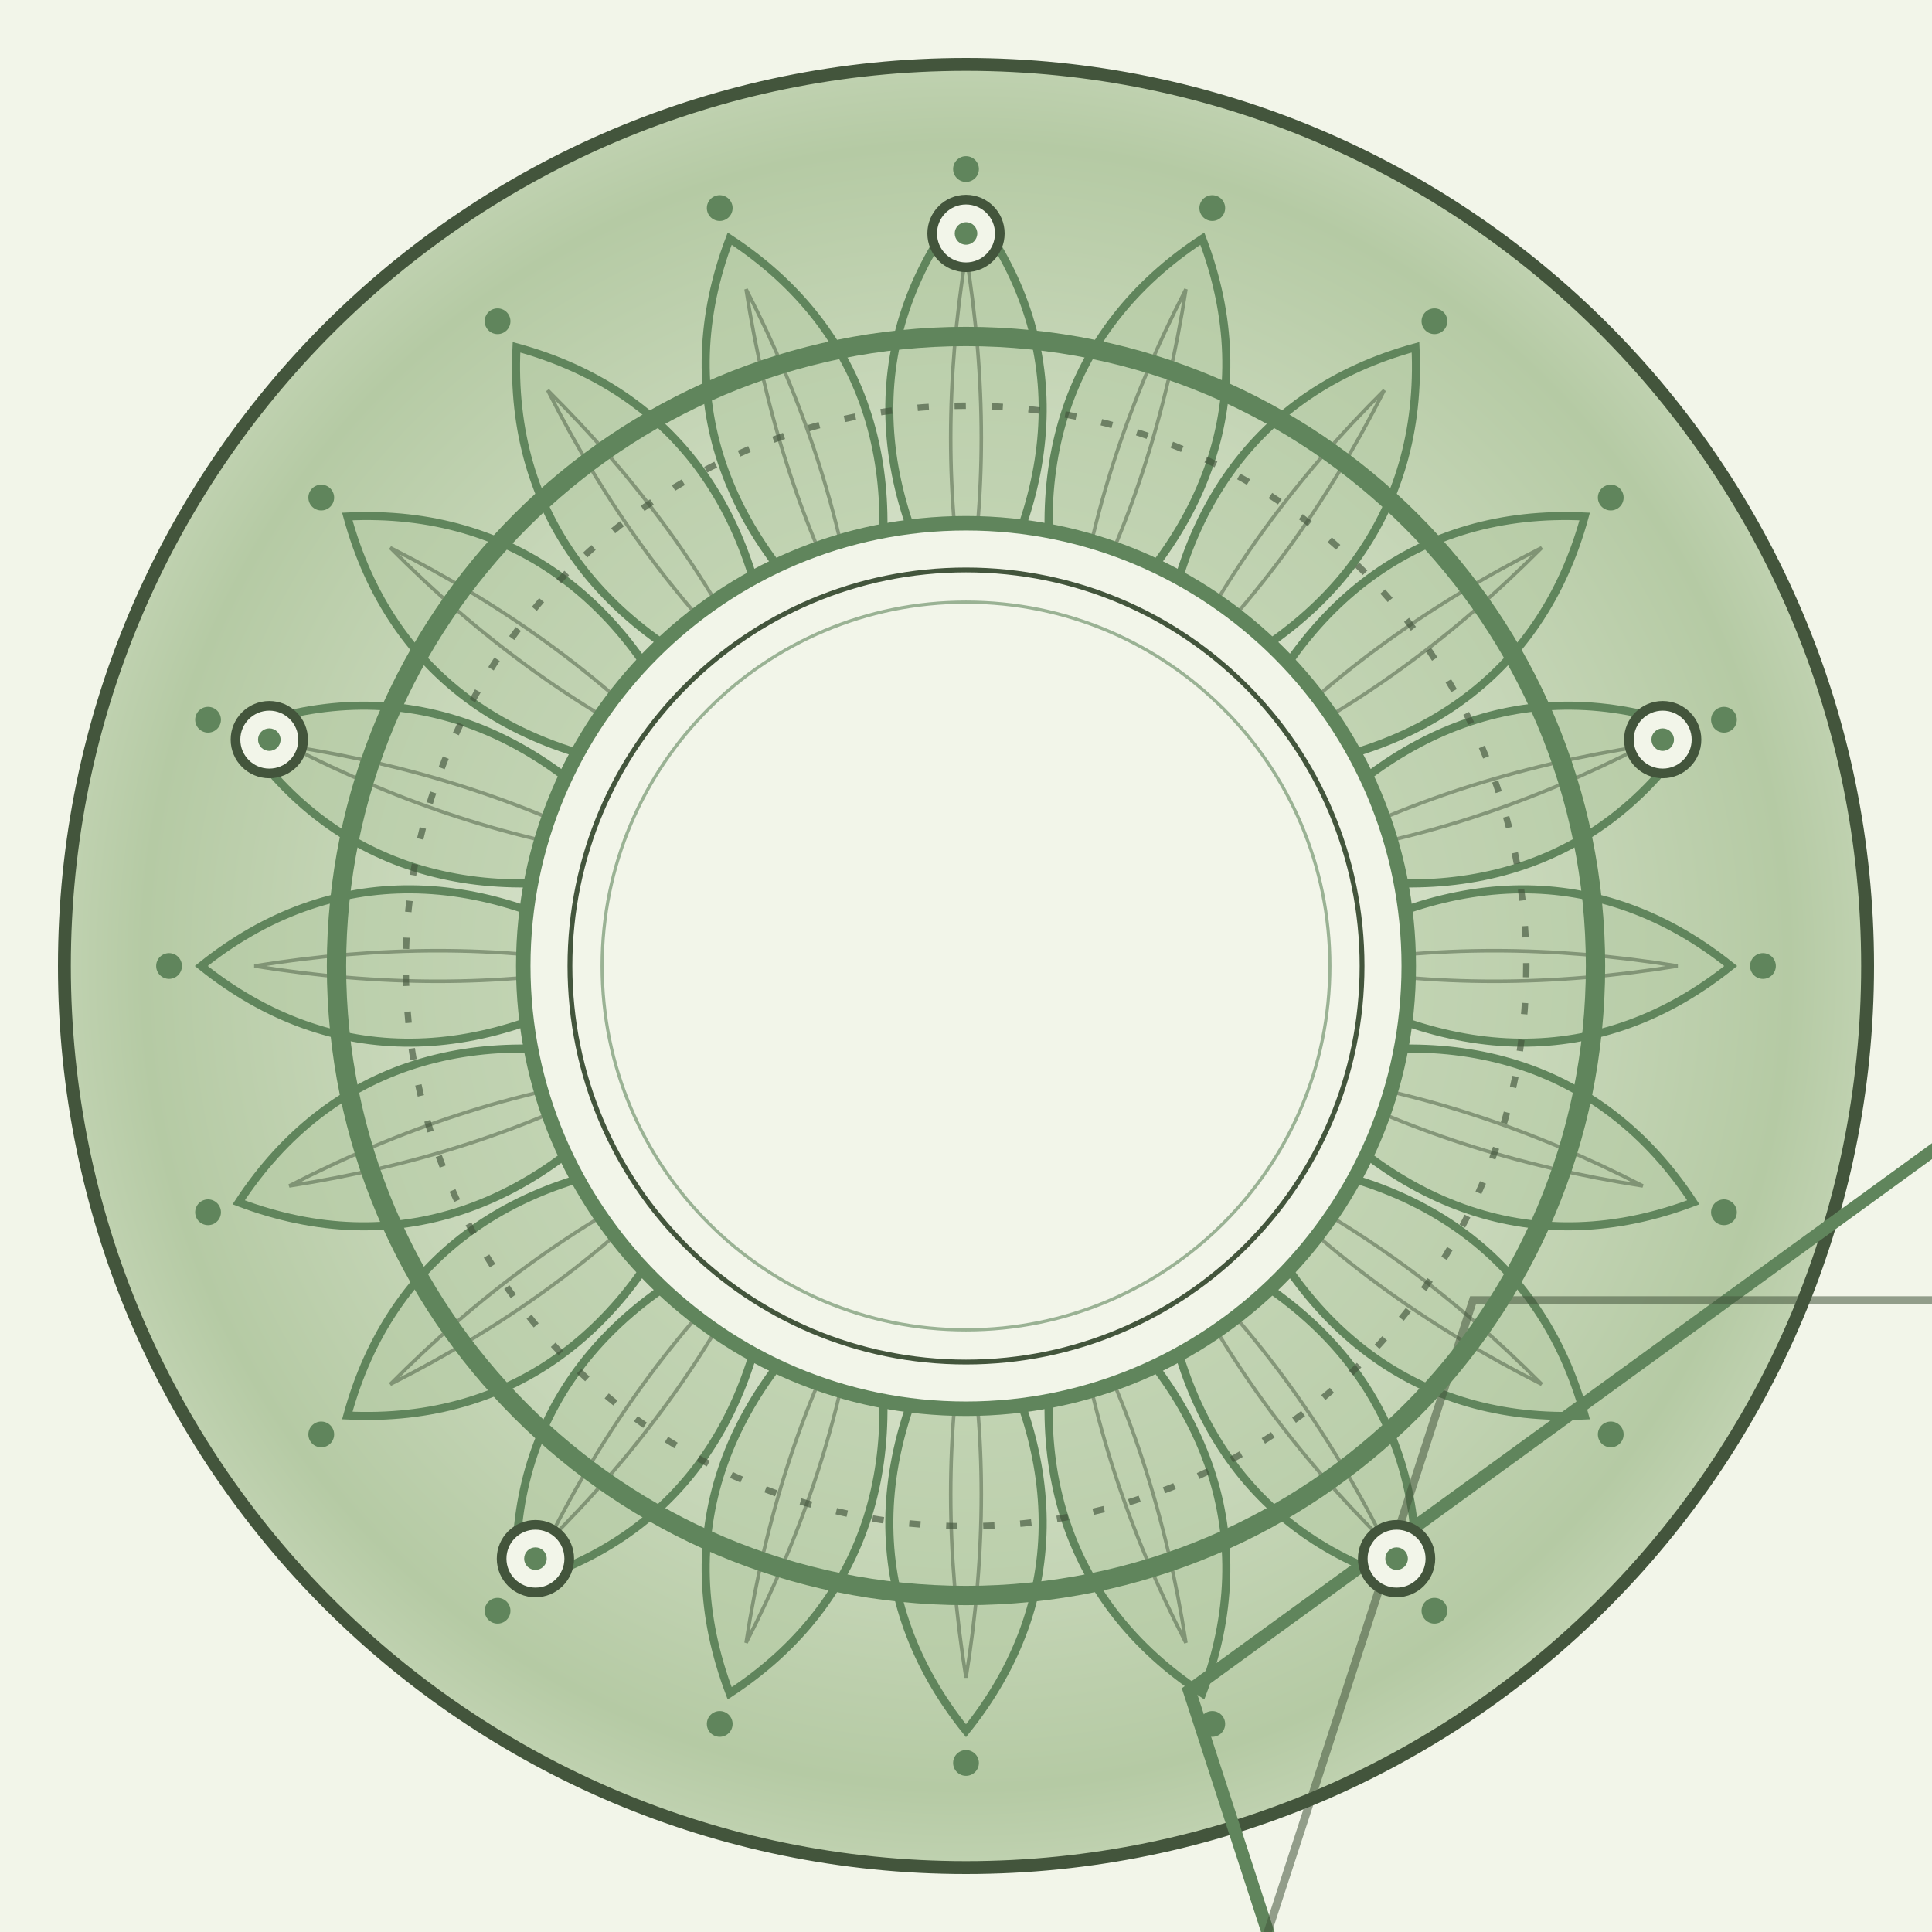
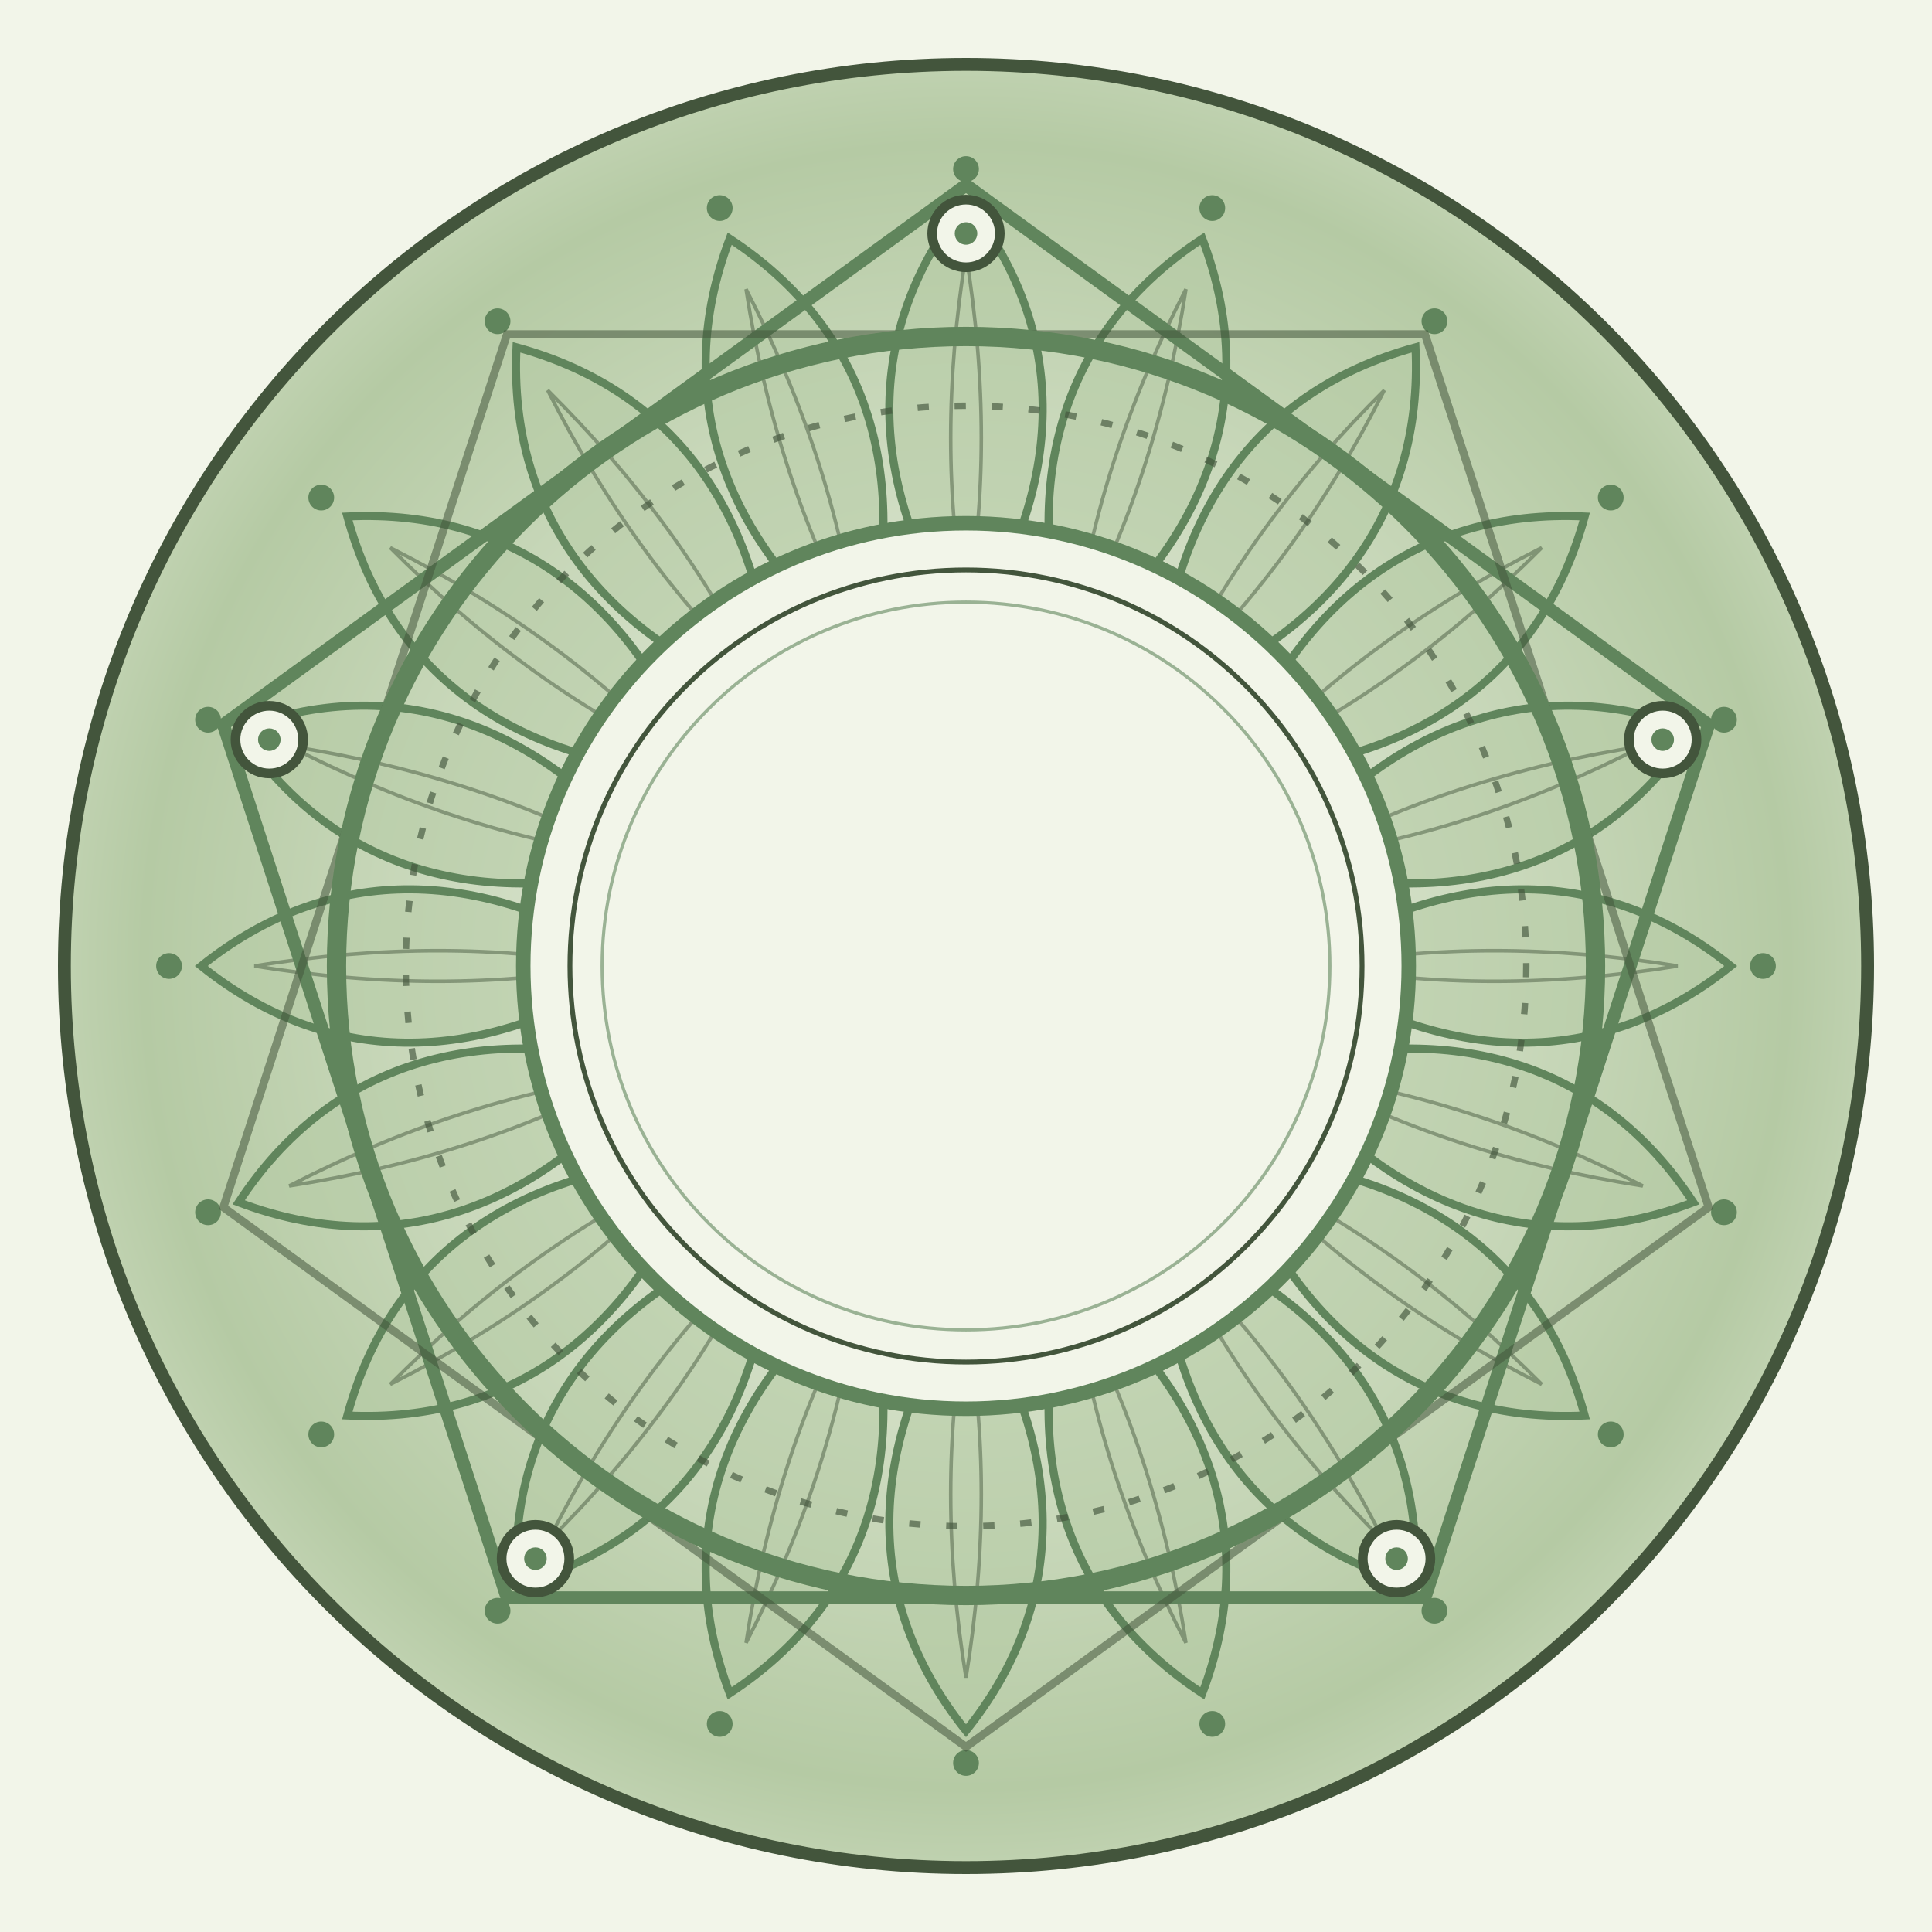
<svg xmlns="http://www.w3.org/2000/svg" viewBox="0 0 1200 1200" role="img" aria-label="Dao Elements mandala">
  <defs>
    <radialGradient id="paper" cx="50%" cy="50%" r="70%">
      <stop offset="0%" stop-color="#f2f5e9" />
      <stop offset="65%" stop-color="#b5caa4" />
      <stop offset="100%" stop-color="#f2f5e9" />
    </radialGradient>
  </defs>
  <rect width="1200" height="1200" fill="#f2f5e9" />
  <circle cx="600" cy="600" r="560" fill="url(#paper)" stroke="#43553c" stroke-width="8" />
  <g transform="translate(0,0)">
    <g transform="rotate(0 600 600)">
      <path d="M600 125 C665 206 662 302 600 396 C538 302 535 206 600 125Z" fill="#b5caa4" fill-opacity=".55" stroke="#60855c" stroke-width="5" />
      <path d="M600 158 Q619 275 600 380 Q581 275 600 158Z" fill="none" stroke="#43553c" stroke-width="2.2" opacity=".48" />
      <circle cx="600" cy="105" r="8" fill="#60855c" />
    </g>
    <g transform="rotate(18 600 600)">
      <path d="M600 125 C665 206 662 302 600 396 C538 302 535 206 600 125Z" fill="#b5caa4" fill-opacity=".55" stroke="#60855c" stroke-width="5" />
      <path d="M600 158 Q619 275 600 380 Q581 275 600 158Z" fill="none" stroke="#43553c" stroke-width="2.2" opacity=".48" />
      <circle cx="600" cy="105" r="8" fill="#60855c" />
    </g>
    <g transform="rotate(36 600 600)">
      <path d="M600 125 C665 206 662 302 600 396 C538 302 535 206 600 125Z" fill="#b5caa4" fill-opacity=".55" stroke="#60855c" stroke-width="5" />
      <path d="M600 158 Q619 275 600 380 Q581 275 600 158Z" fill="none" stroke="#43553c" stroke-width="2.2" opacity=".48" />
      <circle cx="600" cy="105" r="8" fill="#60855c" />
    </g>
    <g transform="rotate(54 600 600)">
      <path d="M600 125 C665 206 662 302 600 396 C538 302 535 206 600 125Z" fill="#b5caa4" fill-opacity=".55" stroke="#60855c" stroke-width="5" />
      <path d="M600 158 Q619 275 600 380 Q581 275 600 158Z" fill="none" stroke="#43553c" stroke-width="2.2" opacity=".48" />
      <circle cx="600" cy="105" r="8" fill="#60855c" />
    </g>
    <g transform="rotate(72 600 600)">
      <path d="M600 125 C665 206 662 302 600 396 C538 302 535 206 600 125Z" fill="#b5caa4" fill-opacity=".55" stroke="#60855c" stroke-width="5" />
      <path d="M600 158 Q619 275 600 380 Q581 275 600 158Z" fill="none" stroke="#43553c" stroke-width="2.2" opacity=".48" />
      <circle cx="600" cy="105" r="8" fill="#60855c" />
    </g>
    <g transform="rotate(90 600 600)">
      <path d="M600 125 C665 206 662 302 600 396 C538 302 535 206 600 125Z" fill="#b5caa4" fill-opacity=".55" stroke="#60855c" stroke-width="5" />
      <path d="M600 158 Q619 275 600 380 Q581 275 600 158Z" fill="none" stroke="#43553c" stroke-width="2.2" opacity=".48" />
      <circle cx="600" cy="105" r="8" fill="#60855c" />
    </g>
    <g transform="rotate(108 600 600)">
      <path d="M600 125 C665 206 662 302 600 396 C538 302 535 206 600 125Z" fill="#b5caa4" fill-opacity=".55" stroke="#60855c" stroke-width="5" />
      <path d="M600 158 Q619 275 600 380 Q581 275 600 158Z" fill="none" stroke="#43553c" stroke-width="2.2" opacity=".48" />
      <circle cx="600" cy="105" r="8" fill="#60855c" />
    </g>
    <g transform="rotate(126 600 600)">
      <path d="M600 125 C665 206 662 302 600 396 C538 302 535 206 600 125Z" fill="#b5caa4" fill-opacity=".55" stroke="#60855c" stroke-width="5" />
      <path d="M600 158 Q619 275 600 380 Q581 275 600 158Z" fill="none" stroke="#43553c" stroke-width="2.2" opacity=".48" />
      <circle cx="600" cy="105" r="8" fill="#60855c" />
    </g>
    <g transform="rotate(144 600 600)">
      <path d="M600 125 C665 206 662 302 600 396 C538 302 535 206 600 125Z" fill="#b5caa4" fill-opacity=".55" stroke="#60855c" stroke-width="5" />
      <path d="M600 158 Q619 275 600 380 Q581 275 600 158Z" fill="none" stroke="#43553c" stroke-width="2.2" opacity=".48" />
      <circle cx="600" cy="105" r="8" fill="#60855c" />
    </g>
    <g transform="rotate(162 600 600)">
      <path d="M600 125 C665 206 662 302 600 396 C538 302 535 206 600 125Z" fill="#b5caa4" fill-opacity=".55" stroke="#60855c" stroke-width="5" />
      <path d="M600 158 Q619 275 600 380 Q581 275 600 158Z" fill="none" stroke="#43553c" stroke-width="2.2" opacity=".48" />
      <circle cx="600" cy="105" r="8" fill="#60855c" />
    </g>
    <g transform="rotate(180 600 600)">
      <path d="M600 125 C665 206 662 302 600 396 C538 302 535 206 600 125Z" fill="#b5caa4" fill-opacity=".55" stroke="#60855c" stroke-width="5" />
      <path d="M600 158 Q619 275 600 380 Q581 275 600 158Z" fill="none" stroke="#43553c" stroke-width="2.2" opacity=".48" />
      <circle cx="600" cy="105" r="8" fill="#60855c" />
    </g>
    <g transform="rotate(198 600 600)">
      <path d="M600 125 C665 206 662 302 600 396 C538 302 535 206 600 125Z" fill="#b5caa4" fill-opacity=".55" stroke="#60855c" stroke-width="5" />
      <path d="M600 158 Q619 275 600 380 Q581 275 600 158Z" fill="none" stroke="#43553c" stroke-width="2.2" opacity=".48" />
      <circle cx="600" cy="105" r="8" fill="#60855c" />
    </g>
    <g transform="rotate(216 600 600)">
      <path d="M600 125 C665 206 662 302 600 396 C538 302 535 206 600 125Z" fill="#b5caa4" fill-opacity=".55" stroke="#60855c" stroke-width="5" />
      <path d="M600 158 Q619 275 600 380 Q581 275 600 158Z" fill="none" stroke="#43553c" stroke-width="2.2" opacity=".48" />
      <circle cx="600" cy="105" r="8" fill="#60855c" />
    </g>
    <g transform="rotate(234 600 600)">
      <path d="M600 125 C665 206 662 302 600 396 C538 302 535 206 600 125Z" fill="#b5caa4" fill-opacity=".55" stroke="#60855c" stroke-width="5" />
      <path d="M600 158 Q619 275 600 380 Q581 275 600 158Z" fill="none" stroke="#43553c" stroke-width="2.2" opacity=".48" />
      <circle cx="600" cy="105" r="8" fill="#60855c" />
    </g>
    <g transform="rotate(252 600 600)">
      <path d="M600 125 C665 206 662 302 600 396 C538 302 535 206 600 125Z" fill="#b5caa4" fill-opacity=".55" stroke="#60855c" stroke-width="5" />
      <path d="M600 158 Q619 275 600 380 Q581 275 600 158Z" fill="none" stroke="#43553c" stroke-width="2.2" opacity=".48" />
      <circle cx="600" cy="105" r="8" fill="#60855c" />
    </g>
    <g transform="rotate(270 600 600)">
      <path d="M600 125 C665 206 662 302 600 396 C538 302 535 206 600 125Z" fill="#b5caa4" fill-opacity=".55" stroke="#60855c" stroke-width="5" />
      <path d="M600 158 Q619 275 600 380 Q581 275 600 158Z" fill="none" stroke="#43553c" stroke-width="2.2" opacity=".48" />
      <circle cx="600" cy="105" r="8" fill="#60855c" />
    </g>
    <g transform="rotate(288 600 600)">
      <path d="M600 125 C665 206 662 302 600 396 C538 302 535 206 600 125Z" fill="#b5caa4" fill-opacity=".55" stroke="#60855c" stroke-width="5" />
      <path d="M600 158 Q619 275 600 380 Q581 275 600 158Z" fill="none" stroke="#43553c" stroke-width="2.2" opacity=".48" />
      <circle cx="600" cy="105" r="8" fill="#60855c" />
    </g>
    <g transform="rotate(306 600 600)">
      <path d="M600 125 C665 206 662 302 600 396 C538 302 535 206 600 125Z" fill="#b5caa4" fill-opacity=".55" stroke="#60855c" stroke-width="5" />
      <path d="M600 158 Q619 275 600 380 Q581 275 600 158Z" fill="none" stroke="#43553c" stroke-width="2.2" opacity=".48" />
      <circle cx="600" cy="105" r="8" fill="#60855c" />
    </g>
    <g transform="rotate(324 600 600)">
      <path d="M600 125 C665 206 662 302 600 396 C538 302 535 206 600 125Z" fill="#b5caa4" fill-opacity=".55" stroke="#60855c" stroke-width="5" />
      <path d="M600 158 Q619 275 600 380 Q581 275 600 158Z" fill="none" stroke="#43553c" stroke-width="2.2" opacity=".48" />
      <circle cx="600" cy="105" r="8" fill="#60855c" />
    </g>
    <g transform="rotate(342 600 600)">
      <path d="M600 125 C665 206 662 302 600 396 C538 302 535 206 600 125Z" fill="#b5caa4" fill-opacity=".55" stroke="#60855c" stroke-width="5" />
      <path d="M600 158 Q619 275 600 380 Q581 275 600 158Z" fill="none" stroke="#43553c" stroke-width="2.2" opacity=".48" />
      <circle cx="600" cy="105" r="8" fill="#60855c" />
    </g>
  </g>
-   <g transform="translate(600 600)">
+   <g>
    <polygon points="600.00,115.00 1061.26,450.13 885.08,992.37 314.92,992.37 138.74,450.13" fill="none" stroke="#60855c" stroke-width="8" />
    <polygon points="600.00,1085.00 138.74,749.87 314.92,207.63 885.08,207.63 1061.26,749.87" fill="none" stroke="#43553c" stroke-width="5" opacity=".55" />
  </g>
  <g>
    <circle cx="600.00" cy="145.00" r="21" fill="#f2f5e9" stroke="#43553c" stroke-width="6" />
    <circle cx="600.00" cy="145.00" r="7" fill="#60855c" />
    <circle cx="1032.73" cy="459.40" r="21" fill="#f2f5e9" stroke="#43553c" stroke-width="6" />
    <circle cx="1032.73" cy="459.40" r="7" fill="#60855c" />
    <circle cx="867.44" cy="968.10" r="21" fill="#f2f5e9" stroke="#43553c" stroke-width="6" />
    <circle cx="867.44" cy="968.10" r="7" fill="#60855c" />
    <circle cx="332.56" cy="968.10" r="21" fill="#f2f5e9" stroke="#43553c" stroke-width="6" />
    <circle cx="332.56" cy="968.10" r="7" fill="#60855c" />
    <circle cx="167.27" cy="459.40" r="21" fill="#f2f5e9" stroke="#43553c" stroke-width="6" />
    <circle cx="167.27" cy="459.40" r="7" fill="#60855c" />
  </g>
  <circle cx="600" cy="600" r="391" fill="none" stroke="#60855c" stroke-width="12" />
  <circle cx="600" cy="600" r="348" fill="none" stroke="#43553c" stroke-opacity=".65" stroke-width="4" stroke-dasharray="7 16" />
  <g>
    <g transform="rotate(0 600 600)">
      <path d="M600 422 Q650 468 600 514 Q550 468 600 422Z" fill="#b5caa4" fill-opacity=".6" stroke="#60855c" stroke-width="4" />
    </g>
    <g transform="rotate(72 600 600)">
      <path d="M600 422 Q650 468 600 514 Q550 468 600 422Z" fill="#b5caa4" fill-opacity=".6" stroke="#60855c" stroke-width="4" />
    </g>
    <g transform="rotate(144 600 600)">
      <path d="M600 422 Q650 468 600 514 Q550 468 600 422Z" fill="#b5caa4" fill-opacity=".6" stroke="#60855c" stroke-width="4" />
    </g>
    <g transform="rotate(216 600 600)">
      <path d="M600 422 Q650 468 600 514 Q550 468 600 422Z" fill="#b5caa4" fill-opacity=".6" stroke="#60855c" stroke-width="4" />
    </g>
    <g transform="rotate(288 600 600)">
      <path d="M600 422 Q650 468 600 514 Q550 468 600 422Z" fill="#b5caa4" fill-opacity=".6" stroke="#60855c" stroke-width="4" />
    </g>
  </g>
  <circle cx="600" cy="600" r="275" fill="#f2f5e9" stroke="#60855c" stroke-width="9" />
  <circle cx="600" cy="600" r="246" fill="none" stroke="#43553c" stroke-width="3" />
  <circle cx="600" cy="600" r="226" fill="none" stroke="#60855c" stroke-opacity=".6" stroke-width="2" />
</svg>
